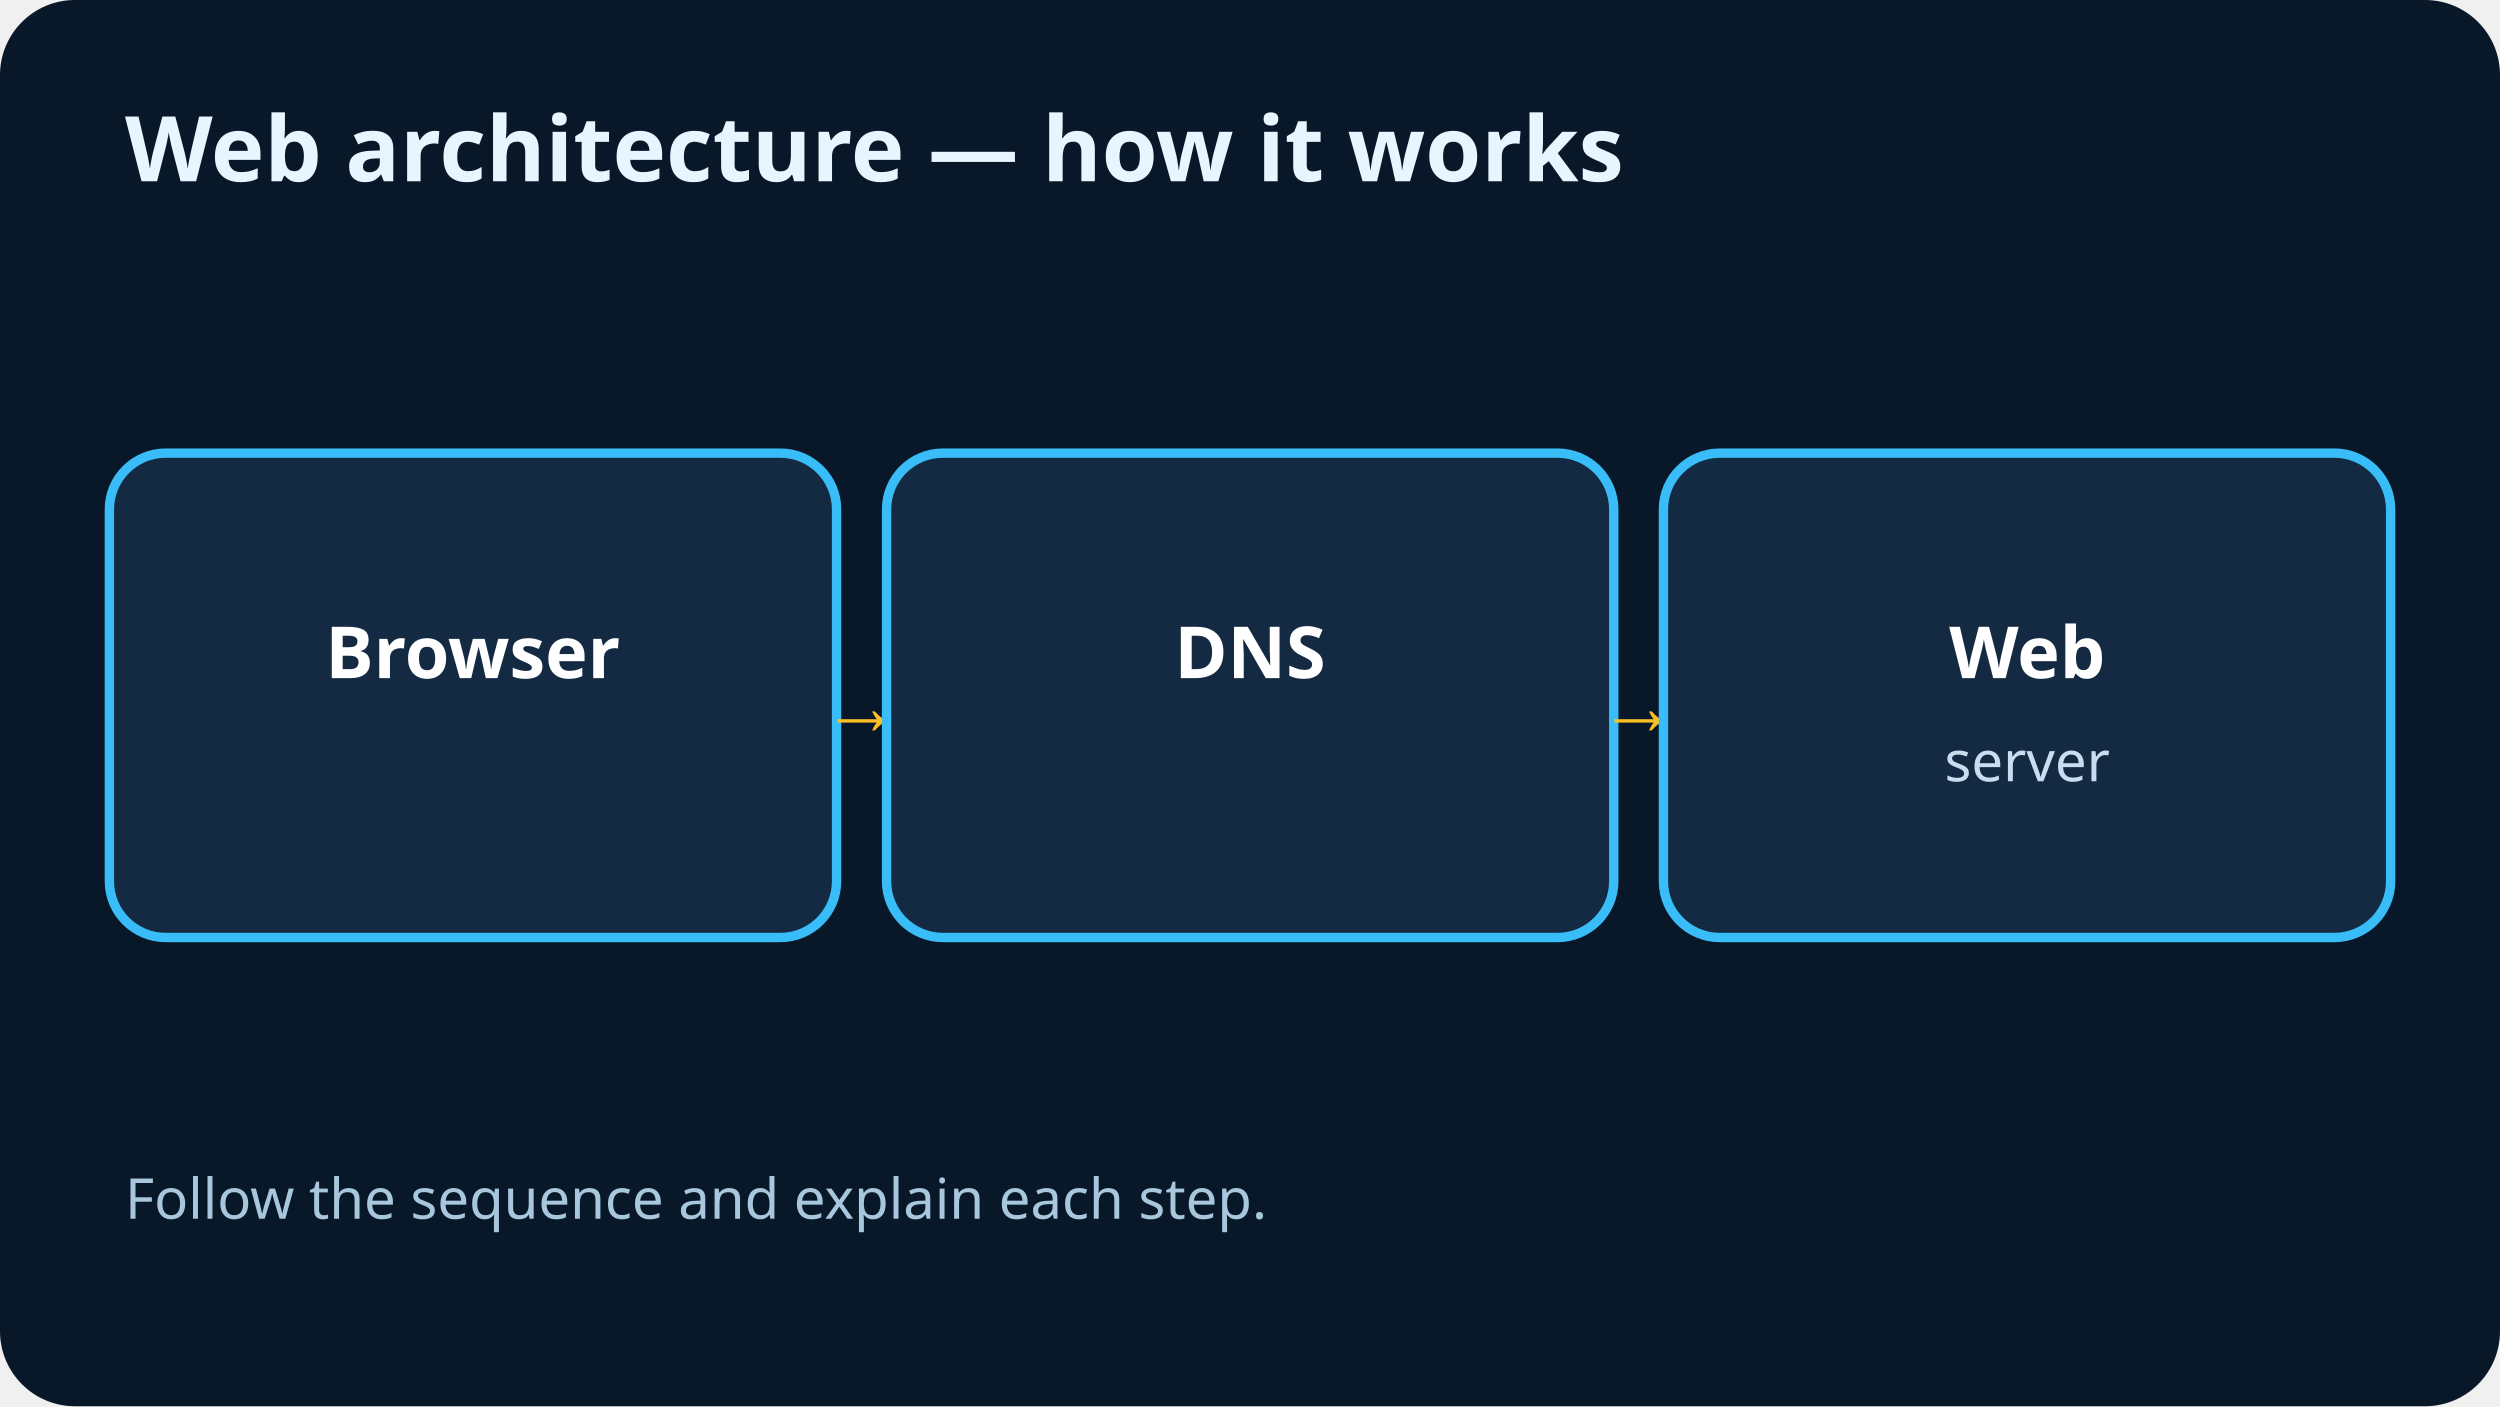
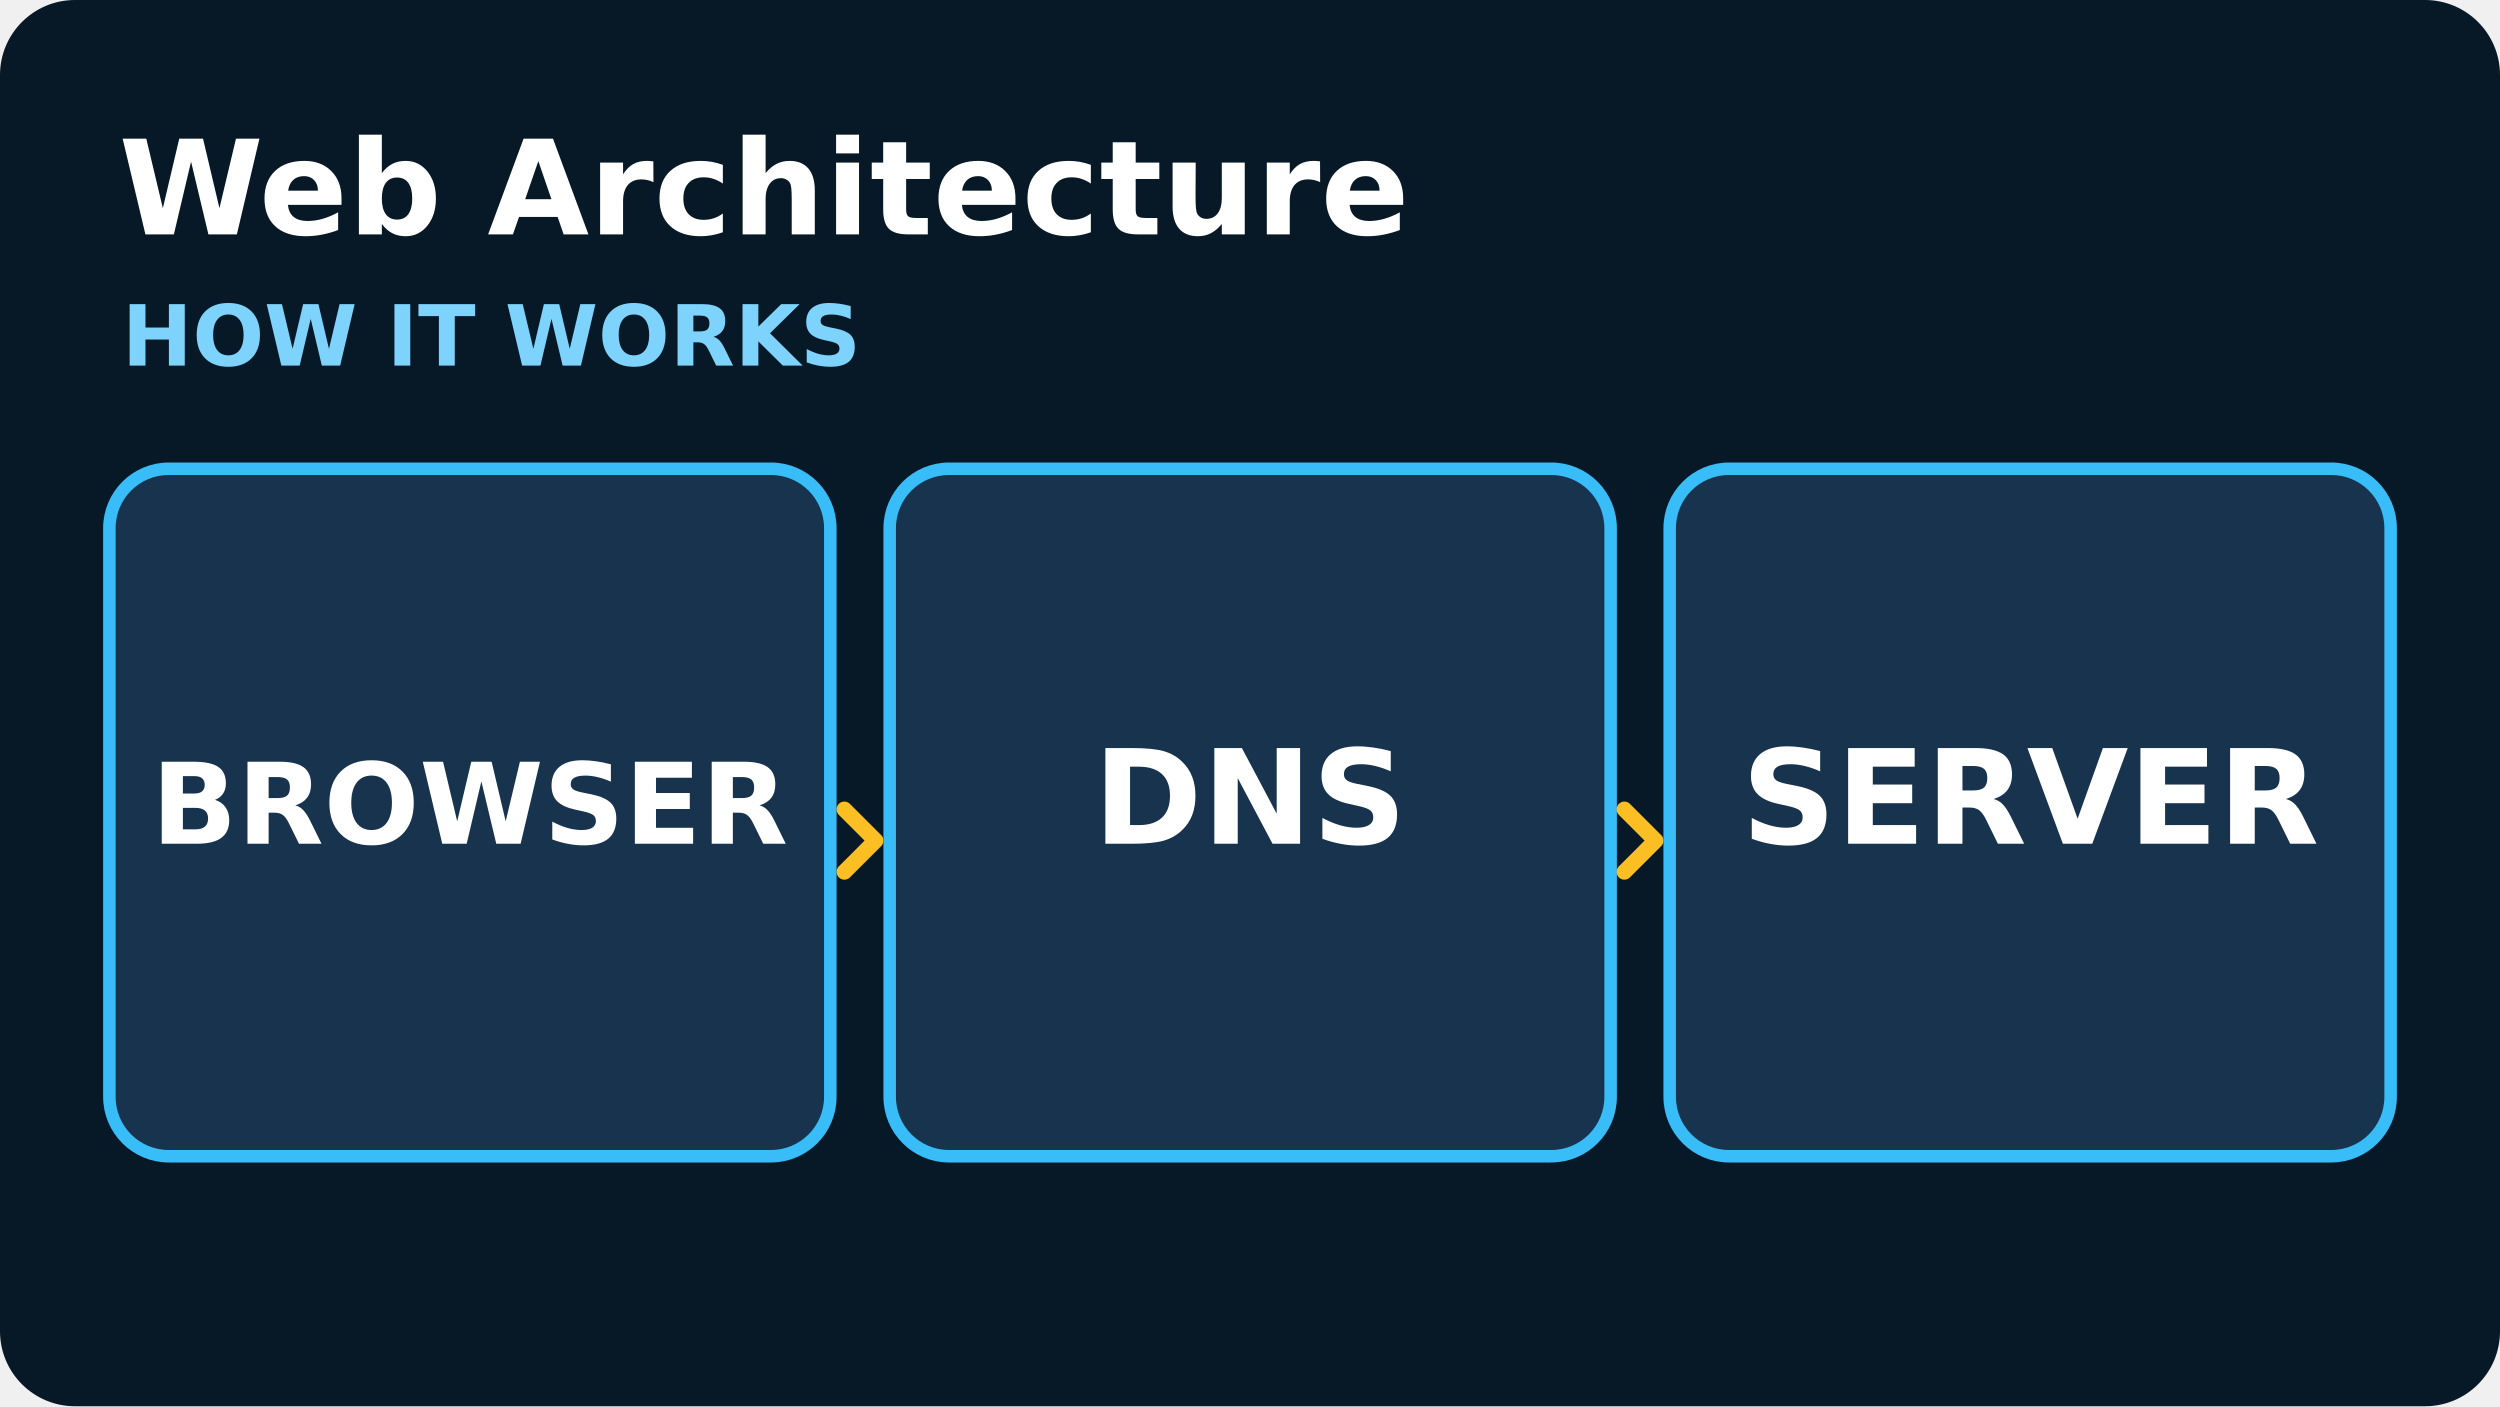
- <svg xmlns="http://www.w3.org/2000/svg" viewBox="0 0 800 450" role="img" aria-label="Web architecture diagram">
-   <rect width="800" height="450" rx="24" fill="#091829" />
-   <text x="40" y="58" fill="#e8f5ff" font-size="29" font-family="system-ui" font-weight="bold">Web architecture — how it works</text>
-   <rect x="35.0" y="145" width="232.7" height="155" rx="18" fill="#132a42" stroke="#39bdf8" stroke-width="3" />
-   <text x="151.3" y="217" text-anchor="middle" fill="white" font-family="system-ui" font-weight="bold" font-size="23">Browser</text>
-   <text x="275.7" y="235" text-anchor="middle" fill="#fbbf24" font-size="26">→</text>
-   <rect x="283.7" y="145" width="232.7" height="155" rx="18" fill="#132a42" stroke="#39bdf8" stroke-width="3" />
-   <text x="400.0" y="217" text-anchor="middle" fill="white" font-family="system-ui" font-weight="bold" font-size="23">DNS</text>
-   <text x="524.3" y="235" text-anchor="middle" fill="#fbbf24" font-size="26">→</text>
-   <rect x="532.3" y="145" width="232.7" height="155" rx="18" fill="#132a42" stroke="#39bdf8" stroke-width="3" />
-   <text x="648.7" y="217" text-anchor="middle" fill="white" font-family="system-ui" font-weight="bold" font-size="23">Web</text>
-   <text x="648.7" y="250" text-anchor="middle" fill="#c8def0" font-family="system-ui" font-size="18">server</text>
-   <text x="40" y="390" fill="#a8c7dd" font-family="system-ui" font-size="18">Follow the sequence and explain each step.</text>
+ <svg xmlns="http://www.w3.org/2000/svg" viewBox="0 0 800 450" role="img" aria-label="Web Architecture how it works">
+   <rect width="800" height="450" rx="24" fill="#071827" />
+   <text x="38" y="75" fill="#ffffff" font-size="42" font-family="DejaVu Sans,Arial,sans-serif" font-weight="bold">Web Architecture</text>
+   <text x="39" y="117" fill="#7dd3fc" font-size="27" font-family="DejaVu Sans,Arial,sans-serif" font-weight="bold">HOW IT WORKS</text>
+   <rect x="35.0" y="150" width="230.7" height="220" rx="19" fill="#17334d" stroke="#38bdf8" stroke-width="4" />
+   <text x="150.3" y="270" text-anchor="middle" fill="#ffffff" font-family="DejaVu Sans,Arial,sans-serif" font-weight="bold" font-size="36">BROWSER</text>
+   <path d="M 270.2 259 L 280.2 269 L 270.2 279" fill="none" stroke="#fbbf24" stroke-width="5" stroke-linecap="round" stroke-linejoin="round" />
+   <rect x="284.7" y="150" width="230.7" height="220" rx="19" fill="#17334d" stroke="#38bdf8" stroke-width="4" />
+   <text x="400.0" y="270" text-anchor="middle" fill="#ffffff" font-family="DejaVu Sans,Arial,sans-serif" font-weight="bold" font-size="42">DNS</text>
+   <path d="M 519.8 259 L 529.8 269 L 519.8 279" fill="none" stroke="#fbbf24" stroke-width="5" stroke-linecap="round" stroke-linejoin="round" />
+   <rect x="534.3" y="150" width="230.7" height="220" rx="19" fill="#17334d" stroke="#38bdf8" stroke-width="4" />
+   <text x="649.7" y="270" text-anchor="middle" fill="#ffffff" font-family="DejaVu Sans,Arial,sans-serif" font-weight="bold" font-size="42">SERVER</text>
</svg>
